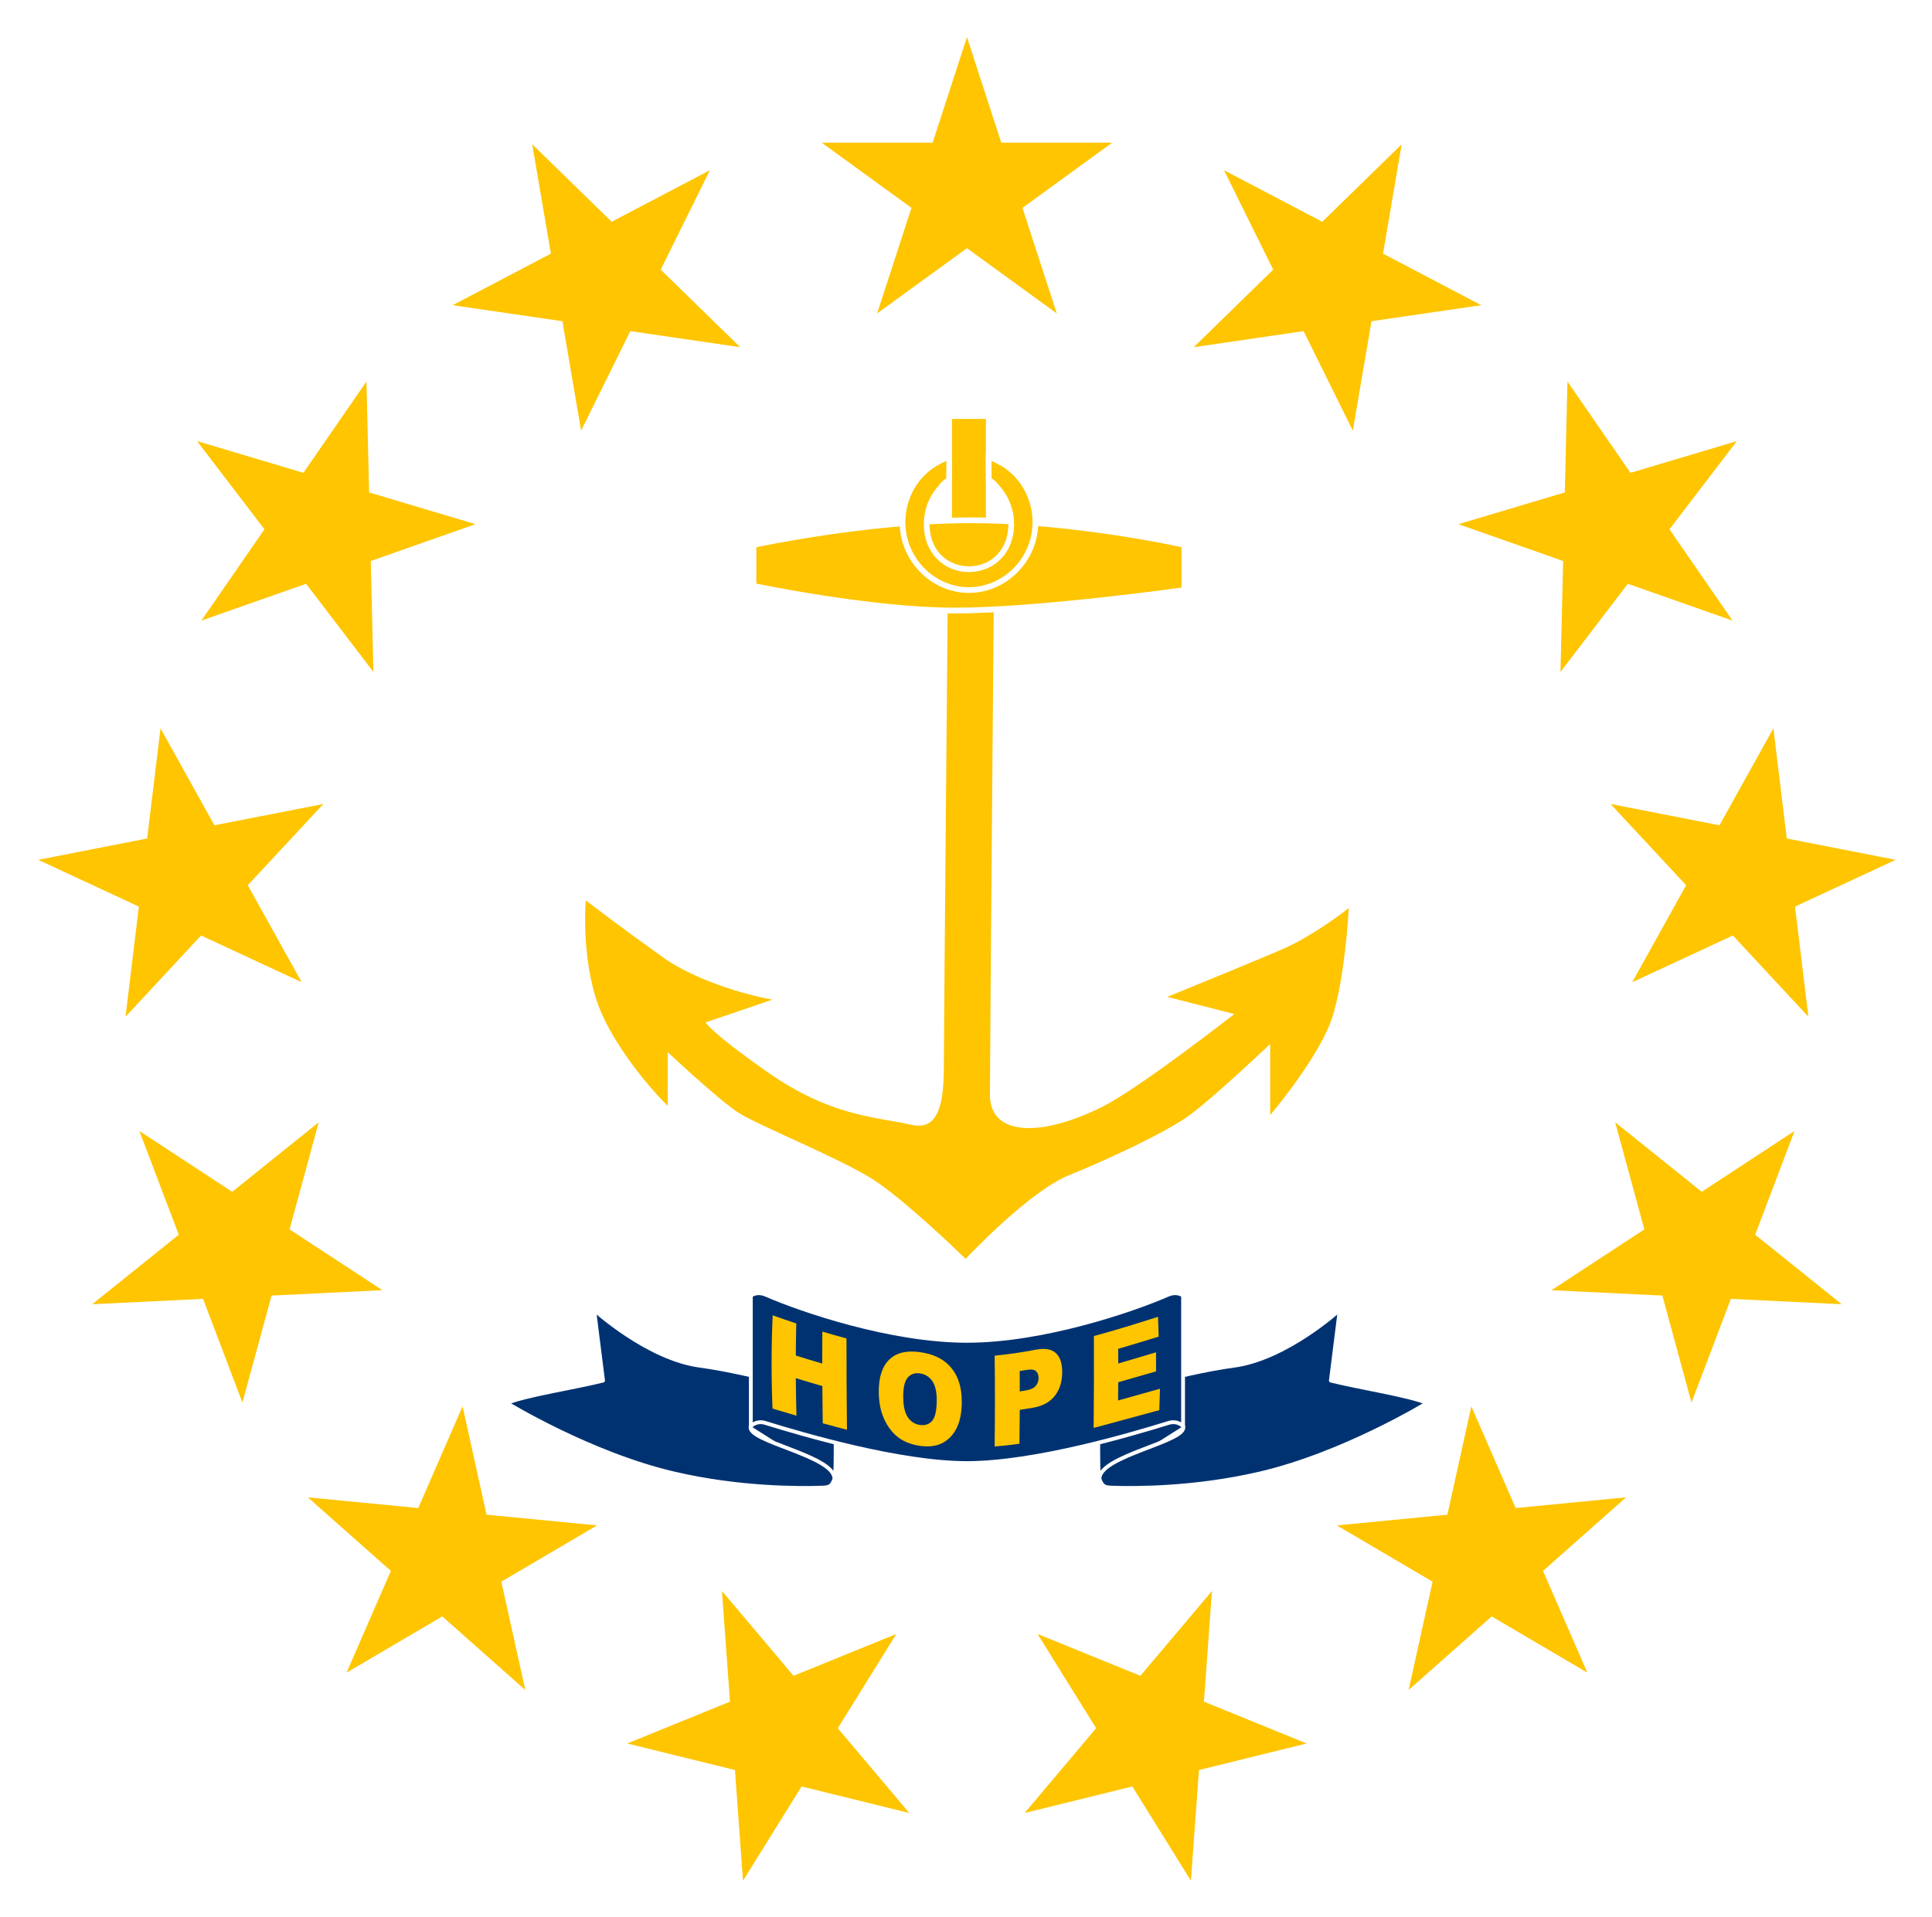
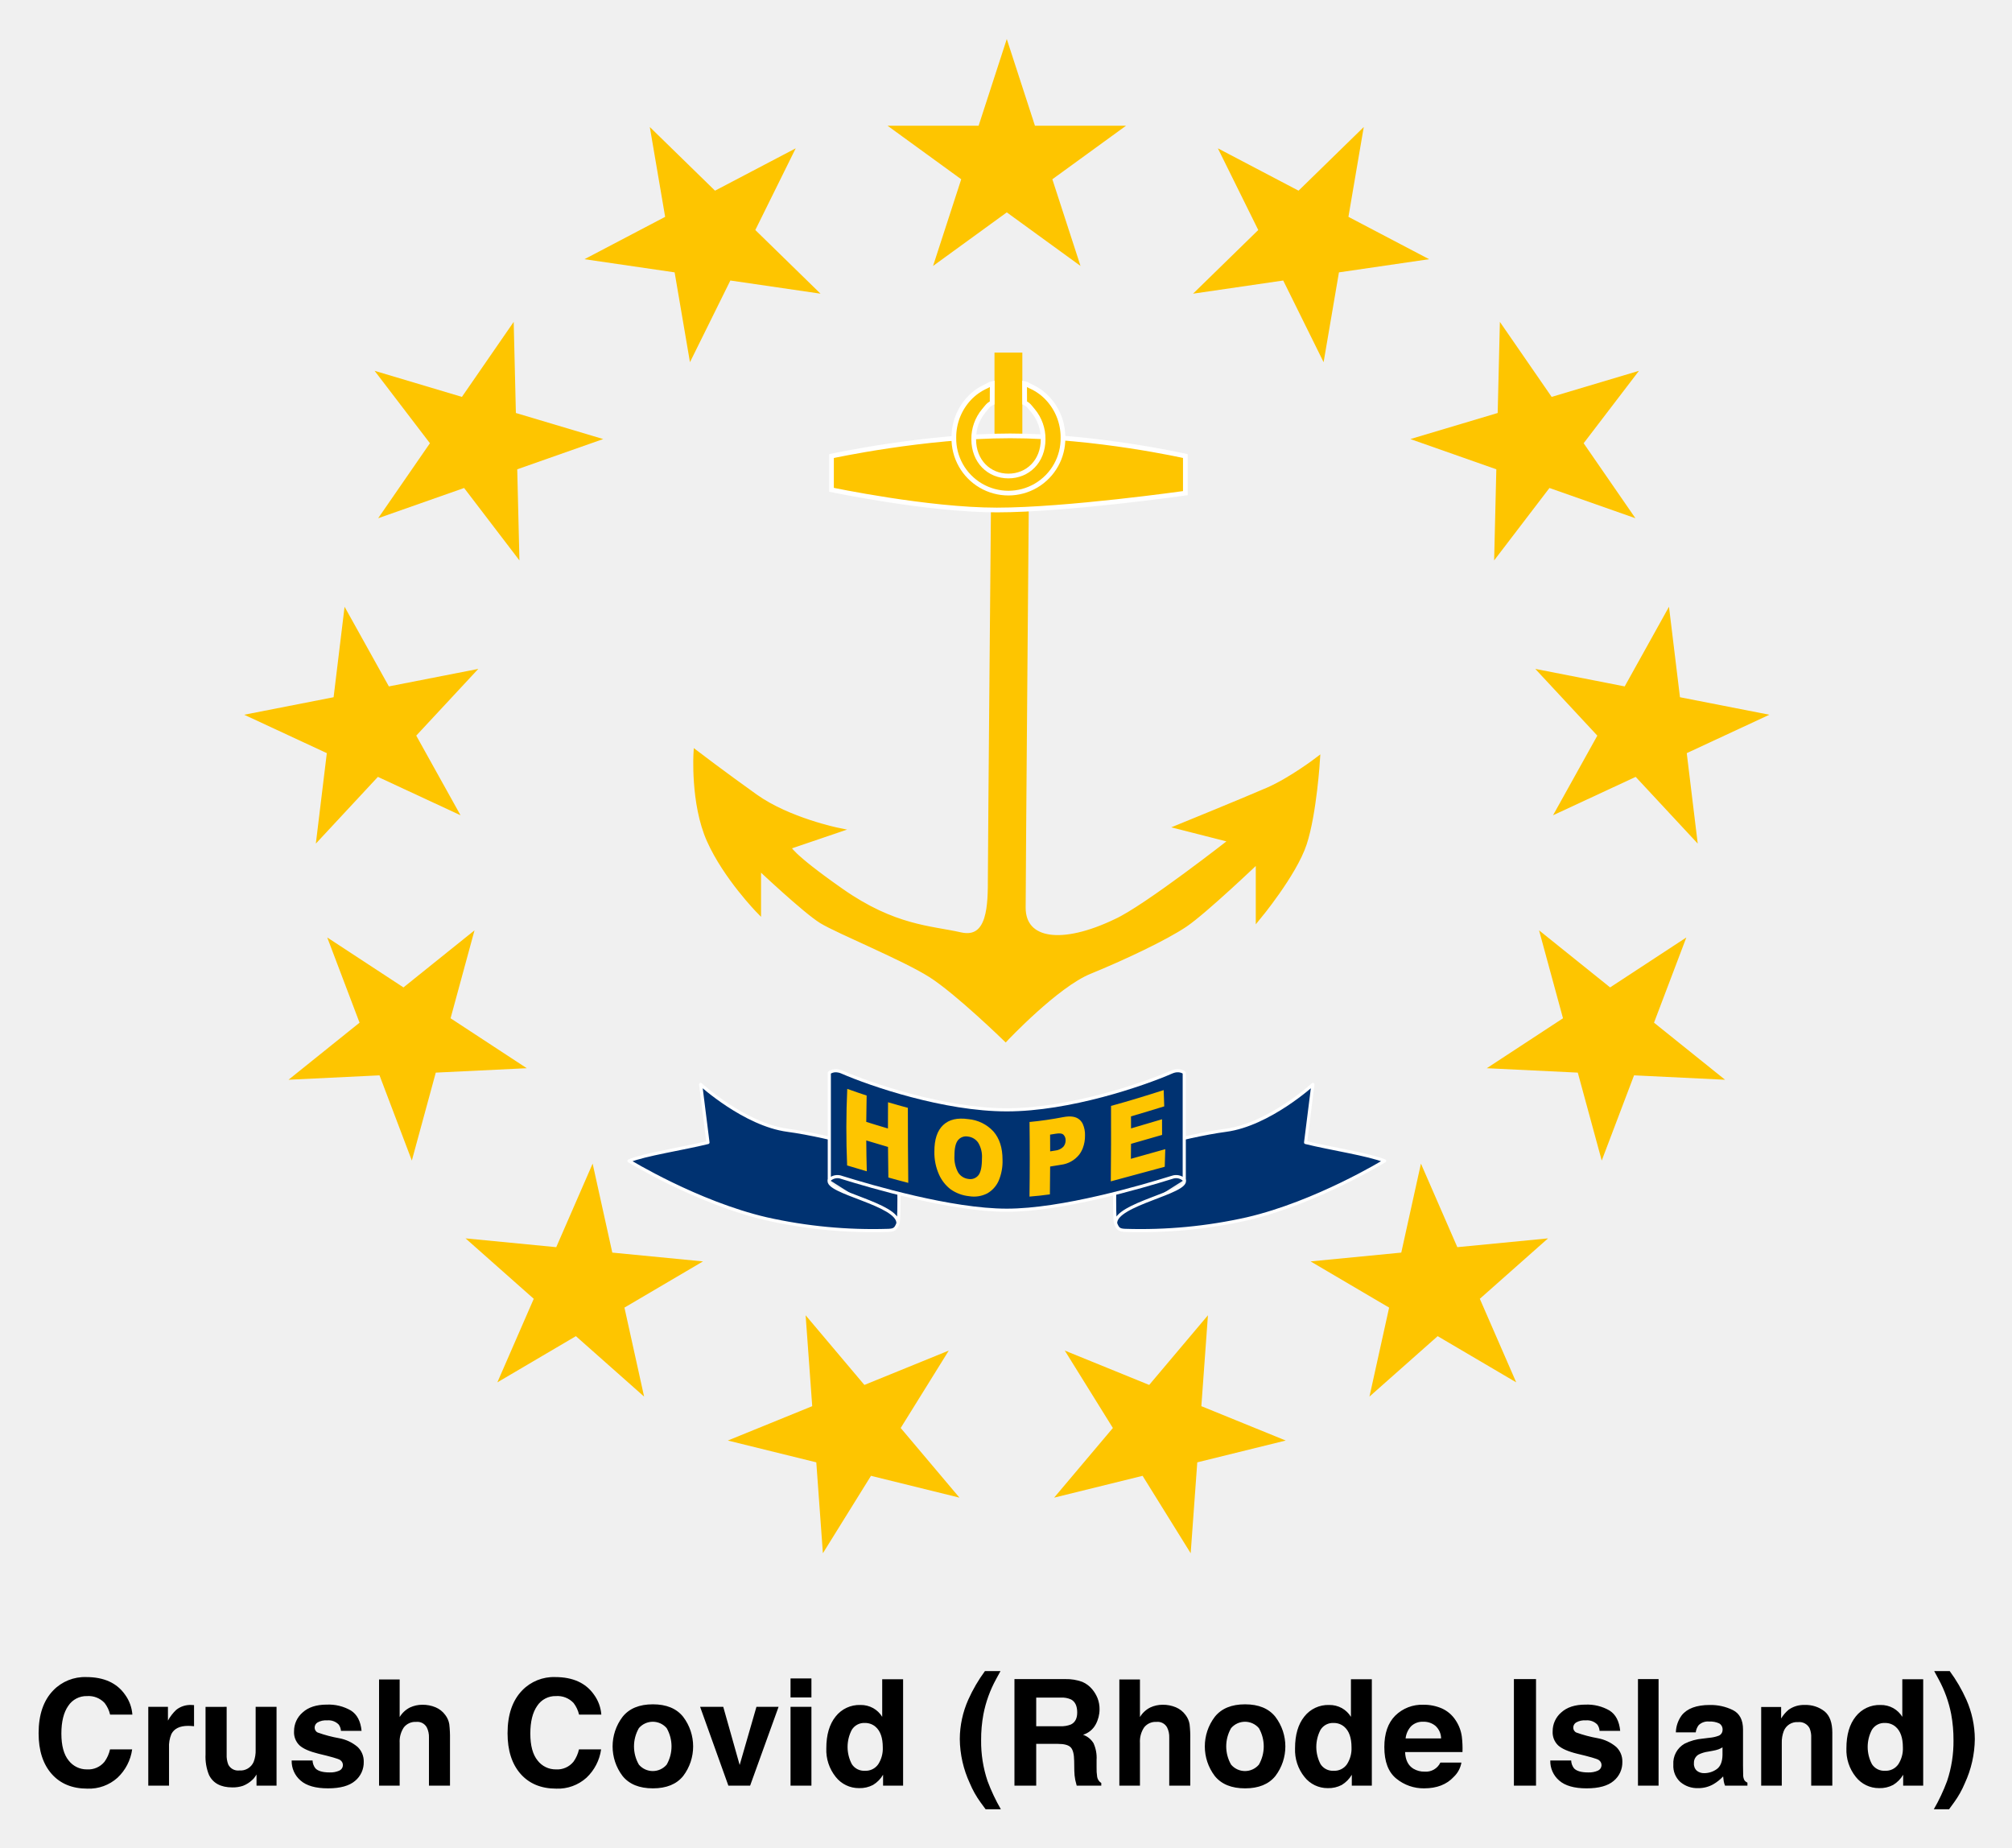
- <svg xmlns="http://www.w3.org/2000/svg" xmlns:xlink="http://www.w3.org/1999/xlink" role="img" viewBox="76.77 35.27 505.96 501.96">
+ <svg xmlns="http://www.w3.org/2000/svg" role="img" viewBox="8.16 3.66 641.68 589.18">
  <defs>
-     <path id="a" d="M0-1L.588.809-.951-.309H.951L-.588.809z" transform="matrix(40 0 0 40 0 -205)" />
+     <style>.cls-5{fill:#fec500}.cls-4{stroke:#fff;fill:#003271;stroke-linejoin:round}</style>
  </defs>
-   <path fill="#fff" d="M0 0h660v580H0z" />
-   <g fill="#fec500" stroke-width="1.5">
-     <path stroke="#fec500" d="M325.78 185.52s-1.06 118.22-1.06 126.82c0 8.6 0 20.42-9.5 18.27-9.48-2.15-21.09-2.15-37.97-13.97-16.87-11.82-16.87-13.97-16.87-13.97l15.82-5.38s-15.82-3.22-26.37-10.74c-10.55-7.53-18.99-13.98-18.99-13.98s-1.05 16.13 4.22 27.95c5.28 11.82 15.82 22.57 15.82 22.57v-13.97s14.77 13.97 20.05 17.2c5.27 3.22 26.37 11.82 34.8 17.2 8.44 5.36 23.904 20.41 23.904 20.41s16.186-17.2 26.736-21.5c10.55-4.3 24.26-10.74 30.59-15.04 6.33-4.3 23.2-20.42 23.2-20.42v18.27s11.6-13.97 14.77-23.65c3.17-9.67 4.22-26.87 4.22-26.87s-8.44 6.45-15.82 9.68c-7.39 3.22-28.48 11.82-28.48 11.82l16.87 4.3s-27.42 21.5-36.91 25.8c-17.286 8.311-29.54 6.44-29.54-4.3s1.06-136.5 1.06-136.5zm1.05-39.77h7.38v32.24h-7.38z" />
-     <path stroke="#fff" d="M274.1 178s29.53-6.45 56.95-6.45 55.9 6.44 55.9 6.44v11.83s-37.97 5.37-60.12 5.37-52.738-6.45-52.738-6.45z" />
-     <path fill-rule="evenodd" stroke="#fff" d="M347.92 172.08c0-4.9-1.89-9.332-4.945-12.54-1.528-1.604-3.346-2.901-5.366-3.798-1.01-.448-.831-.619-1.929-.855l.032 6.142c1.324.653 1.632 1.303 2.634 2.471 2.004 2.335 3.244 5.56 3.244 9.12 0 7.12-4.96 11.732-11.07 11.732s-11.07-4.612-11.07-11.732c0-3.56 1.24-6.785 3.244-9.12 1.002-1.167 1.31-1.818 2.634-2.471l.032-6.142c-1.099.236-.92.407-1.929.855-2.019.897-3.838 2.194-5.366 3.798-3.055 3.208-4.945 7.64-4.945 12.54 0 9.8 8.032 17.74 17.4 17.74s17.4-7.94 17.4-17.74z" />
+   <g id="Anchor" fill="#fec500" stroke-width="1.5">
+     <path id="Body" stroke="#fec500" d="M325.03 156.626s-1.06 118.22-1.06 126.82 0 20.42-9.5 18.27c-9.48-2.15-21.09-2.15-37.97-13.97-16.87-11.82-16.87-13.97-16.87-13.97l15.82-5.38s-15.82-3.22-26.37-10.74c-10.55-7.53-18.99-13.98-18.99-13.98s-1.05 16.13 4.22 27.95c5.28 11.82 15.82 22.57 15.82 22.57v-13.97s14.77 13.97 20.05 17.2c5.27 3.22 26.37 11.82 34.8 17.2 8.44 5.36 23.904 20.41 23.904 20.41s16.186-17.2 26.736-21.5 24.26-10.74 30.59-15.04 23.2-20.42 23.2-20.42v18.27s11.6-13.97 14.77-23.65c3.17-9.67 4.22-26.87 4.22-26.87s-8.44 6.45-15.82 9.68c-7.39 3.22-28.48 11.82-28.48 11.82l16.87 4.3s-27.42 21.5-36.91 25.8c-17.286 8.311-29.54 6.44-29.54-4.3s1.06-136.5 1.06-136.5zm1.05-39.77h7.38v32.24h-7.38z" />
+     <path id="Stock" stroke="#fff" d="M273.35 149.106s29.53-6.45 56.95-6.45 55.9 6.44 55.9 6.44v11.83s-37.97 5.37-60.12 5.37-52.738-6.45-52.738-6.45z" />
+     <path id="Shackle" fill-rule="evenodd" stroke="#fff" d="M347.17 143.186a18.13 18.13 0 0 0-4.945-12.54 16.884 16.884 0 0 0-5.366-3.798c-1.01-.448-.831-.619-1.929-.855l.032 6.142c1.324.653 1.632 1.303 2.634 2.471a14.002 14.002 0 0 1 3.244 9.12c0 7.12-4.96 11.732-11.07 11.732s-11.07-4.612-11.07-11.732a14.002 14.002 0 0 1 3.244-9.12c1.002-1.167 1.31-1.818 2.634-2.471l.032-6.142c-1.099.236-.92.407-1.929.855a16.884 16.884 0 0 0-5.366 3.798 18.13 18.13 0 0 0-4.945 12.54 17.403 17.403 0 1 0 34.8 0z" />
  </g>
-   <g fill="#003271" stroke="#fff" stroke-linejoin="round">
-     <path d="M427.63 378.37s-14.01 12.8-27.72 14.62c-13.71 1.83-35.3 8.27-35.3 8.27s-.57 19.72.1 21.43c.67 1.71 1.1 2.16 3.07 2.23 6.39.23 21.95.25 38.88-3.69 22.13-5.15 43.84-18.47 43.84-18.47-5.06-2.08-17.3-3.91-25.2-5.87zm-41.03 30.45c1.5 4-22.18 7.7-21.89 13.87m-132.34-44.32s14.01 12.8 27.72 14.62c13.71 1.83 35.3 8.27 35.3 8.27s.57 19.72-.1 21.43c-.67 1.71-1.1 2.16-3.07 2.23-6.39.23-21.95.25-38.88-3.69-22.13-5.15-43.84-18.47-43.84-18.47 5.06-2.08 17.3-3.91 25.2-5.87zm41.03 30.45c-1.5 4 22.18 7.7 21.89 13.87" />
-     <path d="M277.26 407.99c-2.44-.76-3.86.83-3.86.83v-34.16s1.48-1.34 4.06-.21c9.1 3.97 32.56 12.02 52.54 12.02 19.98 0 43.44-8.05 52.54-12.02 2.58-1.13 4.06.2 4.06.2v34.17s-1.42-1.6-3.86-.83c-9.7 3.01-35.06 10.5-52.74 10.5S286.96 411 277.26 408z" />
+   <g id="Banner">
+     <path id="path18" d="M426.88 349.476s-14.01 12.8-27.72 14.62c-13.71 1.83-35.3 8.27-35.3 8.27s-.57 19.72.1 21.43 1.1 2.16 3.07 2.23a154.725 154.725 0 0 0 38.88-3.69c22.13-5.15 43.84-18.47 43.84-18.47-5.06-2.08-17.3-3.91-25.2-5.87zm-41.03 30.45c1.5 4-22.18 7.7-21.89 13.87m-132.34-44.32s14.01 12.8 27.72 14.62c13.71 1.83 35.3 8.27 35.3 8.27s.57 19.72-.1 21.43-1.1 2.16-3.07 2.23a154.725 154.725 0 0 1-38.88-3.69c-22.13-5.15-43.84-18.47-43.84-18.47 5.06-2.08 17.3-3.91 25.2-5.87zm41.03 30.45c-1.5 4 22.18 7.7 21.89 13.87" class="cls-4" />
+     <path id="path20" d="M276.51 379.096a3.728 3.728 0 0 0-3.86.83v-34.16s1.48-1.34 4.06-.21c9.1 3.97 32.56 12.02 52.54 12.02s43.44-8.05 52.54-12.02c2.58-1.13 4.06.2 4.06.2v34.17a3.705 3.705 0 0 0-3.86-.83c-9.7 3.01-35.06 10.5-52.74 10.5s-43.04-7.49-52.74-10.49z" class="cls-4" />
  </g>
-   <g fill="#fec500" transform="translate(330 290)">
-     <use xlink:href="#a" />
-     <g id="b">
-       <use transform="rotate(27.69)" xlink:href="#a" />
-       <use transform="rotate(55.38)" xlink:href="#a" />
-       <use transform="rotate(83.08)" xlink:href="#a" />
-       <use transform="rotate(110.77)" xlink:href="#a" />
-       <use transform="rotate(138.46)" xlink:href="#a" />
-       <use transform="rotate(166.15)" xlink:href="#a" />
+   <g id="Stars">
+     <path id="star" d="M329.25 16.106l23.512 72.361-61.554-44.722h76.085l-61.554 44.722z" class="cls-5" />
+     <g id="half">
+       <path id="star-2" d="M443.099 44.164l-12.806 74.999-33.723-68.203 67.371 35.356-75.286 10.996z" class="cls-5" data-name="star" />
+       <path id="star-3" d="M530.87 121.913l-46.191 60.459 1.832-76.063 43.226 62.613-71.774-25.247z" class="cls-5" data-name="star" />
+       <path id="star-4" d="M572.466 231.587l-69.001 32.059 36.98-66.494 9.167 75.531-51.812-55.717z" class="cls-5" data-name="star" />
+       <path id="star-5" d="M558.328 347.987l-75.996-3.677 63.643-41.695-26.981 71.14-19.987-73.413z" class="cls-5" data-name="star" />
+       <path id="star-6" d="M491.72 444.486l-65.584-38.57 75.73-7.345-56.949 50.455 16.416-74.293z" class="cls-5" data-name="star" />
+       <path id="star-7" d="M387.899 498.982l-40.15-64.629 70.47 28.686-73.873 18.213 49.059-58.156z" class="cls-5" data-name="star" />
    </g>
-     <use transform="scale(-1 1)" xlink:href="#b" />
+     <g id="half-2" data-name="half">
+       <path id="star-8" d="M215.402 44.164l12.806 74.999 33.723-68.203-67.371 35.356 75.286 10.996z" class="cls-5" data-name="star" />
+       <path id="star-9" d="M127.63 121.913l46.191 60.459-1.832-76.063-43.226 62.613 71.774-25.247z" class="cls-5" data-name="star" />
+       <path id="star-10" d="M86.035 231.587l69.001 32.059-36.98-66.494-9.167 75.531 51.812-55.717z" class="cls-5" data-name="star" />
+       <path id="star-11" d="M100.172 347.987l75.996-3.677-63.643-41.695 26.981 71.14 19.987-73.413z" class="cls-5" data-name="star" />
+       <path id="star-12" d="M166.78 444.486l65.584-38.57-75.73-7.345 56.949 50.455-16.416-74.293z" class="cls-5" data-name="star" />
+       <path id="star-13" d="M270.602 498.982l40.15-64.629-70.47 28.686 73.873 18.213-49.059-58.156z" class="cls-5" data-name="star" />
+     </g>
  </g>
-   <path fill="#fec500" d="M363.248 385.221c5.637-1.535 11.224-3.259 16.789-5.041.075 1.725.134 3.455.178 5.189-3.536 1.089-7.069 2.167-10.606 3.196.009 1.276.015 2.554.018 3.832 3.293-.947 6.586-1.93 9.888-2.917.018 1.661.023 3.325.014 4.993-3.312.955-6.613 1.918-9.91 2.85a697.944 697.944 0 0 1-.041 4.771c3.649-1.016 7.302-2.059 10.971-3.074a297.819 297.819 0 0 1-.175 5.613c-5.747 1.514-11.46 3.145-17.2 4.651.085-8.039.11-16.06.073-24.065zm-25.995 5.128c3.605-.331 7.193-.874 10.759-1.552 2.333-.444 4.064-.191 5.213.834.413.365.751.814 1.015 1.35.475.96.711 2.196.709 3.712-.002 1.492-.242 2.84-.72 4.039-.296.749-.683 1.44-1.164 2.071-1.237 1.633-3.143 2.729-5.72 3.184-1.168.206-2.34.397-3.516.569a919.977 919.977 0 0 1-.08 8.879c-2.161.303-4.33.544-6.505.711.106-7.943.109-15.875.009-23.796zm6.583 9.364a118.602 118.602 0 0 0 1.577-.247c1.238-.202 2.106-.607 2.603-1.189.498-.593.746-1.28.745-2.053-.002-.752-.22-1.347-.656-1.788-.437-.442-1.252-.549-2.456-.346a121.352 121.352 0 0 1-1.835.295c.012 1.775.019 3.551.021 5.328zm-36.929.117c-.02-3.9.916-6.715 2.809-8.504 1.902-1.796 4.538-2.364 7.949-1.896 3.49.479 6.189 1.743 8.097 3.962 1.908 2.208 2.88 5.169 2.881 8.984.001 2.769-.425 5.04-1.265 6.792-.83 1.74-2.033 3.072-3.595 3.951-1.553.87-3.487 1.187-5.799.897-2.347-.294-4.3-1.036-5.845-2.156-1.538-1.12-2.793-2.717-3.76-4.765-.966-2.048-1.459-4.479-1.473-7.266zm6.402 1.284c.009 2.4.41 4.195 1.195 5.365.794 1.172 1.867 1.857 3.217 2.032 1.389.179 2.465-.219 3.226-1.166.761-.948 1.139-2.754 1.136-5.405-.003-2.233-.406-3.894-1.212-5.002-.796-1.118-1.876-1.757-3.242-1.941-1.308-.177-2.356.183-3.146 1.105-.789.921-1.183 2.589-1.174 5.014zm-34.186-21.324c2.052.736 4.114 1.448 6.184 2.131-.066 2.788-.108 5.586-.124 8.395 2.303.729 4.608 1.433 6.915 2.105-.002-2.794.007-5.58.029-8.361 2.1.623 4.208 1.216 6.325 1.776-.004 7.945.039 15.922.129 23.931-2.121-.544-4.237-1.116-6.349-1.708-.053-3.258-.09-6.508-.112-9.748-2.312-.664-4.623-1.356-6.934-2.068.022 3.263.077 6.541.166 9.832-2.095-.618-4.185-1.243-6.273-1.865-.341-8.255-.327-16.396.043-24.421z" />
+   <path id="HOPE" d="M362.498 356.326c5.637-1.535 11.224-3.259 16.789-5.041q.113 2.588.178 5.189c-3.536 1.089-7.069 2.167-10.606 3.196q.013 1.915.018 3.832c3.293-.947 6.586-1.93 9.888-2.917q.027 2.491.014 4.993c-3.312.955-6.613 1.918-9.91 2.85q-.012 2.383-.041 4.771c3.649-1.016 7.302-2.059 10.971-3.074q-.061 2.799-.175 5.613c-5.747 1.514-11.46 3.145-17.2 4.651q.128-12.058.073-24.065zm-25.995 5.128c3.605-.331 7.193-.874 10.759-1.552 2.333-.444 4.064-.191 5.213.834a4.32 4.32 0 0 1 1.015 1.35 8.344 8.344 0 0 1 .709 3.712 10.886 10.886 0 0 1-.72 4.039 8.623 8.623 0 0 1-1.164 2.071 8.774 8.774 0 0 1-5.72 3.184q-1.752.309-3.516.569-.019 4.436-.08 8.879-3.241.455-6.505.711.159-11.915.009-23.796zm6.583 9.364q.79-.118 1.577-.247a4.233 4.233 0 0 0 2.603-1.189 3.092 3.092 0 0 0 .745-2.053 2.442 2.442 0 0 0-.656-1.789c-.437-.442-1.252-.549-2.456-.346q-.916.155-1.835.295.018 2.663.022 5.328zm-36.929.117c-.02-3.9.916-6.715 2.809-8.504 1.902-1.796 4.538-2.364 7.949-1.896a12.384 12.384 0 0 1 8.097 3.962c1.908 2.208 2.88 5.169 2.881 8.984a15.757 15.757 0 0 1-1.265 6.792 8.696 8.696 0 0 1-3.595 3.951 9.285 9.285 0 0 1-5.799.897 12.456 12.456 0 0 1-5.845-2.156 12.165 12.165 0 0 1-3.76-4.765 17.114 17.114 0 0 1-1.473-7.266zm6.402 1.284a9.834 9.834 0 0 0 1.195 5.365 4.446 4.446 0 0 0 3.217 2.032 3.314 3.314 0 0 0 3.226-1.166c.761-.948 1.139-2.754 1.136-5.405a8.509 8.509 0 0 0-1.212-5.002 4.556 4.556 0 0 0-3.242-1.941 3.291 3.291 0 0 0-3.146 1.105q-1.184 1.382-1.174 5.014zm-34.186-21.324q3.078 1.104 6.184 2.131-.1 4.182-.124 8.395 3.455 1.093 6.915 2.105-.003-4.19.029-8.361 3.149.935 6.325 1.776-.006 11.917.129 23.931-3.181-.815-6.349-1.708-.08-4.888-.112-9.748-3.467-.996-6.934-2.068.033 4.895.166 9.832-3.142-.926-6.273-1.865-.512-12.383.043-24.421z" class="cls-5" />
+   <path d="M25.193 542.663a13.991 13.991 0 0 1 10.448-4.196q8.486 0 12.409 5.626a12.259 12.259 0 0 1 2.327 6.341h-7.103a9.666 9.666 0 0 0-1.739-3.689 6.999 6.999 0 0 0-5.624-2.213 6.932 6.932 0 0 0-5.987 3.124q-2.19 3.125-2.19 8.843 0 5.719 2.312 8.566a7.247 7.247 0 0 0 5.876 2.848 6.656 6.656 0 0 0 5.571-2.444 10.73 10.73 0 0 0 1.76-3.942h7.056a15.308 15.308 0 0 1-4.665 9.039 13.577 13.577 0 0 1-9.615 3.481q-7.254 0-11.406-4.704-4.151-4.727-4.151-12.959-0-8.9 4.723-13.72zm44.289 4.716q.126.012.564.034v6.733q-.623-.069-1.106-.093c-.323-.015-.584-.022-.784-.022q-3.967 0-5.326 2.582a10.042 10.042 0 0 0-.761 4.474v12.014h-6.618v-25.134h6.271v4.381a13.899 13.899 0 0 1 2.652-3.436 7.216 7.216 0 0 1 4.796-1.545c.123 0 .227.004.312.012zm10.964.588v15.149a7.96 7.96 0 0 0 .505 3.229 3.49 3.49 0 0 0 3.51 1.913 4.587 4.587 0 0 0 4.59-2.721 9.901 9.901 0 0 0 .642-3.896v-13.674h6.664v25.134h-6.387v-3.551q-.092.116-.46.691a4.594 4.594 0 0 1-.874 1.015 9.1 9.1 0 0 1-2.978 1.891 10.128 10.128 0 0 1-3.368.508q-5.565 0-7.496-4.013a15.384 15.384 0 0 1-1.081-6.525v-15.149zm27.394 17.109a4.378 4.378 0 0 0 .904 2.49q1.228 1.314 4.541 1.314a6.959 6.959 0 0 0 3.093-.576 1.931 1.931 0 0 0 .224-3.413q-.924-.576-6.876-1.983-4.283-1.059-6.036-2.651a5.749 5.749 0 0 1-1.752-4.52 7.829 7.829 0 0 1 2.738-5.983q2.738-2.502 7.706-2.502a14.162 14.162 0 0 1 7.684 1.879q2.969 1.879 3.408 6.491h-6.571a3.879 3.879 0 0 0-.717-2.006 4.517 4.517 0 0 0-3.699-1.338 5.335 5.335 0 0 0-3.064.669 1.926 1.926 0 0 0-.913 1.568 1.715 1.715 0 0 0 .972 1.637 42.038 42.038 0 0 0 6.861 1.821 12.577 12.577 0 0 1 5.887 2.791 6.33 6.33 0 0 1 1.938 4.727 7.632 7.632 0 0 1-2.784 6.099q-2.785 2.364-8.606 2.364-5.938 0-8.769-2.502a8.129 8.129 0 0 1-2.83-6.376zm39.231-16.971a7.385 7.385 0 0 1 3.111 2.47 6.586 6.586 0 0 1 1.263 2.896 35.978 35.978 0 0 1 .229 4.858v14.771h-6.71V557.795a6.788 6.788 0 0 0-.687-3.277 3.441 3.441 0 0 0-3.388-1.755 4.646 4.646 0 0 0-3.926 1.743 8.027 8.027 0 0 0-1.339 4.975v13.62h-6.572v-33.873h6.572v11.99a8.047 8.047 0 0 1 3.294-3.056 9.287 9.287 0 0 1 3.938-.864 10.642 10.642 0 0 1 4.213.808zm27.681-5.442a13.993 13.993 0 0 1 10.448-4.196q8.486 0 12.41 5.626a12.276 12.276 0 0 1 2.327 6.341H192.835a9.695 9.695 0 0 0-1.739-3.689 7.003 7.003 0 0 0-5.625-2.213 6.93 6.93 0 0 0-5.986 3.124q-2.191 3.125-2.191 8.843 0 5.719 2.312 8.566a7.245 7.245 0 0 0 5.876 2.848 6.656 6.656 0 0 0 5.571-2.444 10.73 10.73 0 0 0 1.759-3.942h7.057a15.313 15.313 0 0 1-4.665 9.039 13.578 13.578 0 0 1-9.615 3.481q-7.255 0-11.406-4.704-4.151-4.727-4.151-12.959-0-8.9 4.722-13.72zm51.287 27.362q-3.182 3.929-9.661 3.929-6.48 0-9.662-3.929a15.595 15.595 0 0 1 0-18.88q3.182-3.986 9.662-3.986 6.479 0 9.661 3.986a15.591 15.591 0 0 1 0 18.88zm-5.257-3.632a11.732 11.732 0 0 0 0-11.639 5.84 5.84 0 0 0-8.866 0 11.656 11.656 0 0 0 0 11.639 5.82 5.82 0 0 0 8.866 0zm28.627-18.427h7.057l-9.076 25.134H240.46l-9.014-25.134h7.379l5.234 18.539zm17.536-2.998h-6.664v-6.064h6.664zm-6.664 2.998h6.664v25.134h-6.664zm26.356.403a7.99 7.99 0 0 1 2.883 2.778v-11.99h6.663v33.942h-6.387v-3.481a9.276 9.276 0 0 1-3.205 3.251 9.006 9.006 0 0 1-4.474 1.015 9.339 9.339 0 0 1-7.413-3.562 13.677 13.677 0 0 1-3.01-9.143q0-6.434 2.963-10.123a9.64 9.64 0 0 1 7.921-3.689 8.103 8.103 0 0 1 4.059 1.003zm1.614 17.905a9.168 9.168 0 0 0 1.452-5.373q0-4.611-2.328-6.595a5.019 5.019 0 0 0-3.321-1.199 4.613 4.613 0 0 0-4.23 2.18 11.745 11.745 0 0 0 .022 10.976 4.641 4.641 0 0 0 4.162 2.087 4.852 4.852 0 0 0 4.243-2.075zM316.96 545.69a49.384 49.384 0 0 1 5.326-9.131h4.958l-1.406 2.583a38.432 38.432 0 0 0-4.036 11.16 44.126 44.126 0 0 0-.737 8.347 39.438 39.438 0 0 0 2.052 12.982 59.272 59.272 0 0 0 4.243 8.993h-4.865l-1.638-2.237a29.973 29.973 0 0 1-3.39-6.041 34.405 34.405 0 0 1-3.205-14.112 31.306 31.306 0 0 1 2.698-12.544zm36.354-5.701a8.392 8.392 0 0 1 3.182 2.375 10.563 10.563 0 0 1 1.709 2.859 9.527 9.527 0 0 1 .63 3.574 10.186 10.186 0 0 1-1.222 4.762 6.831 6.831 0 0 1-4.035 3.309 6.358 6.358 0 0 1 3.332 2.687 11.185 11.185 0 0 1 .979 5.314v2.283a17.187 17.187 0 0 0 .188 3.159 2.835 2.835 0 0 0 1.312 1.937v.854h-7.84q-.324-1.129-.461-1.821a16.662 16.662 0 0 1-.3-2.929l-.047-3.159q-.042-3.252-1.123-4.335-1.08-1.084-4.046-1.084h-6.937v13.328h-6.94v-33.988h16.257a14.796 14.796 0 0 1 5.362.876zm-14.679 5.026v9.132h7.644a8.132 8.132 0 0 0 3.416-.554q2.014-.968 2.015-3.827 0-3.091-1.949-4.151a7.044 7.044 0 0 0-3.284-.6zm44.534 3.091a7.384 7.384 0 0 1 3.111 2.47 6.586 6.586 0 0 1 1.263 2.896 35.815 35.815 0 0 1 .229 4.858v14.771h-6.71V557.795a6.788 6.788 0 0 0-.687-3.277 3.441 3.441 0 0 0-3.388-1.755 4.646 4.646 0 0 0-3.926 1.743 8.027 8.027 0 0 0-1.339 4.975v13.62h-6.571v-33.873h6.571v11.99a8.043 8.043 0 0 1 3.295-3.056 9.279 9.279 0 0 1 3.938-.864 10.642 10.642 0 0 1 4.213.808zm31.744 21.92q-3.182 3.929-9.662 3.929-6.479 0-9.661-3.929a15.591 15.591 0 0 1 0-18.88q3.182-3.986 9.661-3.986 6.48 0 9.662 3.986a15.595 15.595 0 0 1 0 18.88zm-5.258-3.632a11.732 11.732 0 0 0 0-11.639 5.84 5.84 0 0 0-8.866 0 11.662 11.662 0 0 0 0 11.639 5.82 5.82 0 0 0 8.866 0zm26.471-18.023a7.99 7.99 0 0 1 2.883 2.778v-11.99h6.664v33.942h-6.388v-3.481a9.267 9.267 0 0 1-3.205 3.251 9.006 9.006 0 0 1-4.474 1.015 9.339 9.339 0 0 1-7.413-3.562 13.682 13.682 0 0 1-3.009-9.143q0-6.434 2.963-10.123a9.637 9.637 0 0 1 7.92-3.689 8.103 8.103 0 0 1 4.059 1.003zm1.614 17.905a9.168 9.168 0 0 0 1.453-5.373q0-4.611-2.329-6.595a5.016 5.016 0 0 0-3.32-1.199 4.615 4.615 0 0 0-4.231 2.18 11.752 11.752 0 0 0 .022 10.976 4.642 4.642 0 0 0 4.162 2.087 4.852 4.852 0 0 0 4.243-2.075zm30.283-17.8a10.221 10.221 0 0 1 4.343 3.719 12.353 12.353 0 0 1 2.003 5.195 32.16 32.16 0 0 1 .217 4.988h-18.307q.154 3.782 2.629 5.304a6.67 6.67 0 0 0 3.623.945 5.103 5.103 0 0 0 5.002-2.882h6.709a8.203 8.203 0 0 1-2.436 4.542q-3.378 3.667-9.456 3.667a13.7 13.7 0 0 1-8.854-3.093q-3.835-3.092-3.835-10.062 0-6.53 3.462-10.016a12.119 12.119 0 0 1 8.988-3.485 14.312 14.312 0 0 1 5.911 1.178zm-9.832 5.677a6.832 6.832 0 0 0-1.75 3.891h11.321a5.482 5.482 0 0 0-1.75-3.972 5.765 5.765 0 0 0-3.898-1.355 5.213 5.213 0 0 0-3.923 1.436zm39.849 18.948h-7.057v-33.988h7.057zm11.206-8.024a4.379 4.379 0 0 0 .903 2.49q1.228 1.314 4.541 1.314a6.953 6.953 0 0 0 3.093-.576 1.931 1.931 0 0 0 .224-3.413q-.924-.576-6.875-1.983-4.285-1.059-6.036-2.651a5.746 5.746 0 0 1-1.753-4.52 7.832 7.832 0 0 1 2.738-5.983q2.738-2.502 7.707-2.502a14.161 14.161 0 0 1 7.683 1.879q2.969 1.879 3.409 6.491h-6.572a3.879 3.879 0 0 0-.717-2.006 4.517 4.517 0 0 0-3.699-1.338 5.329 5.329 0 0 0-3.063.669 1.924 1.924 0 0 0-.914 1.568 1.715 1.715 0 0 0 .972 1.637 42.071 42.071 0 0 0 6.861 1.821 12.581 12.581 0 0 1 5.888 2.791 6.333 6.333 0 0 1 1.937 4.727 7.629 7.629 0 0 1-2.784 6.099q-2.785 2.364-8.606 2.364-5.938 0-8.769-2.502a8.133 8.133 0 0 1-2.83-6.376zm27.878 8.024h-6.572v-33.988h6.572zm16.365-15.288a10.385 10.385 0 0 0 2.625-.576 1.978 1.978 0 0 0 1.417-1.868 2.209 2.209 0 0 0-1.087-2.133 6.875 6.875 0 0 0-3.19-.588 4.189 4.189 0 0 0-3.343 1.153 4.745 4.745 0 0 0-.935 2.306h-6.341a9.612 9.612 0 0 1 1.853-5.419q2.616-3.321 8.985-3.32a16.03 16.03 0 0 1 7.364 1.637q3.22 1.638 3.219 6.18V566.713q0 1.2.046 2.906a3.653 3.653 0 0 0 .393 1.752 2.346 2.346 0 0 0 .969.761v.969h-7.148a7.23 7.23 0 0 1-.415-1.43q-.116-.668-.185-1.521a13.567 13.567 0 0 1-3.154 2.513 9.527 9.527 0 0 1-4.824 1.223 8.324 8.324 0 0 1-5.671-1.948 6.93 6.93 0 0 1-2.238-5.523 7.156 7.156 0 0 1 3.601-6.71 16.09 16.09 0 0 1 5.808-1.614zm4.019 3.067a7.302 7.302 0 0 1-1.274.634 10.741 10.741 0 0 1-1.765.449l-1.495.277a9.844 9.844 0 0 0-3.021.899 2.999 2.999 0 0 0-1.552 2.79 2.914 2.914 0 0 0 .948 2.433 3.605 3.605 0 0 0 2.306.749 6.868 6.868 0 0 0 3.969-1.245q1.815-1.245 1.885-4.543zm32.558-11.472q2.468 2.041 2.469 6.768v16.925h-6.733v-15.288a7.019 7.019 0 0 0-.526-3.044 3.697 3.697 0 0 0-3.662-1.937 4.54 4.54 0 0 0-4.556 2.836 9.82 9.82 0 0 0-.641 3.828v13.604h-6.571v-25.088h6.364v3.666a11.136 11.136 0 0 1 2.388-2.79 8.272 8.272 0 0 1 5.12-1.521 9.629 9.629 0 0 1 6.349 2.041zm21.906-1.038a7.99 7.99 0 0 1 2.883 2.778v-11.99h6.664v33.942h-6.388v-3.481a9.267 9.267 0 0 1-3.205 3.251 9.006 9.006 0 0 1-4.474 1.015 9.339 9.339 0 0 1-7.413-3.562 13.682 13.682 0 0 1-3.009-9.143q0-6.434 2.963-10.123a9.637 9.637 0 0 1 7.92-3.689 8.103 8.103 0 0 1 4.059 1.003zm1.614 17.905a9.168 9.168 0 0 0 1.453-5.373q0-4.611-2.329-6.595a5.016 5.016 0 0 0-3.32-1.199 4.615 4.615 0 0 0-4.231 2.18 11.752 11.752 0 0 0 .022 10.976 4.642 4.642 0 0 0 4.162 2.087 4.852 4.852 0 0 0 4.243-2.075zM635.29 545.69a31.348 31.348 0 0 1 2.693 12.544 34.457 34.457 0 0 1-3.199 14.112 29.999 29.999 0 0 1-3.384 6.041l-1.635 2.237h-4.856a59.408 59.408 0 0 0 4.228-8.993 39.592 39.592 0 0 0 2.044-12.982 44.379 44.379 0 0 0-.734-8.347 38.566 38.566 0 0 0-4.021-11.16l-1.401-2.583h4.948a49.409 49.409 0 0 1 5.317 9.131z" />
</svg>
